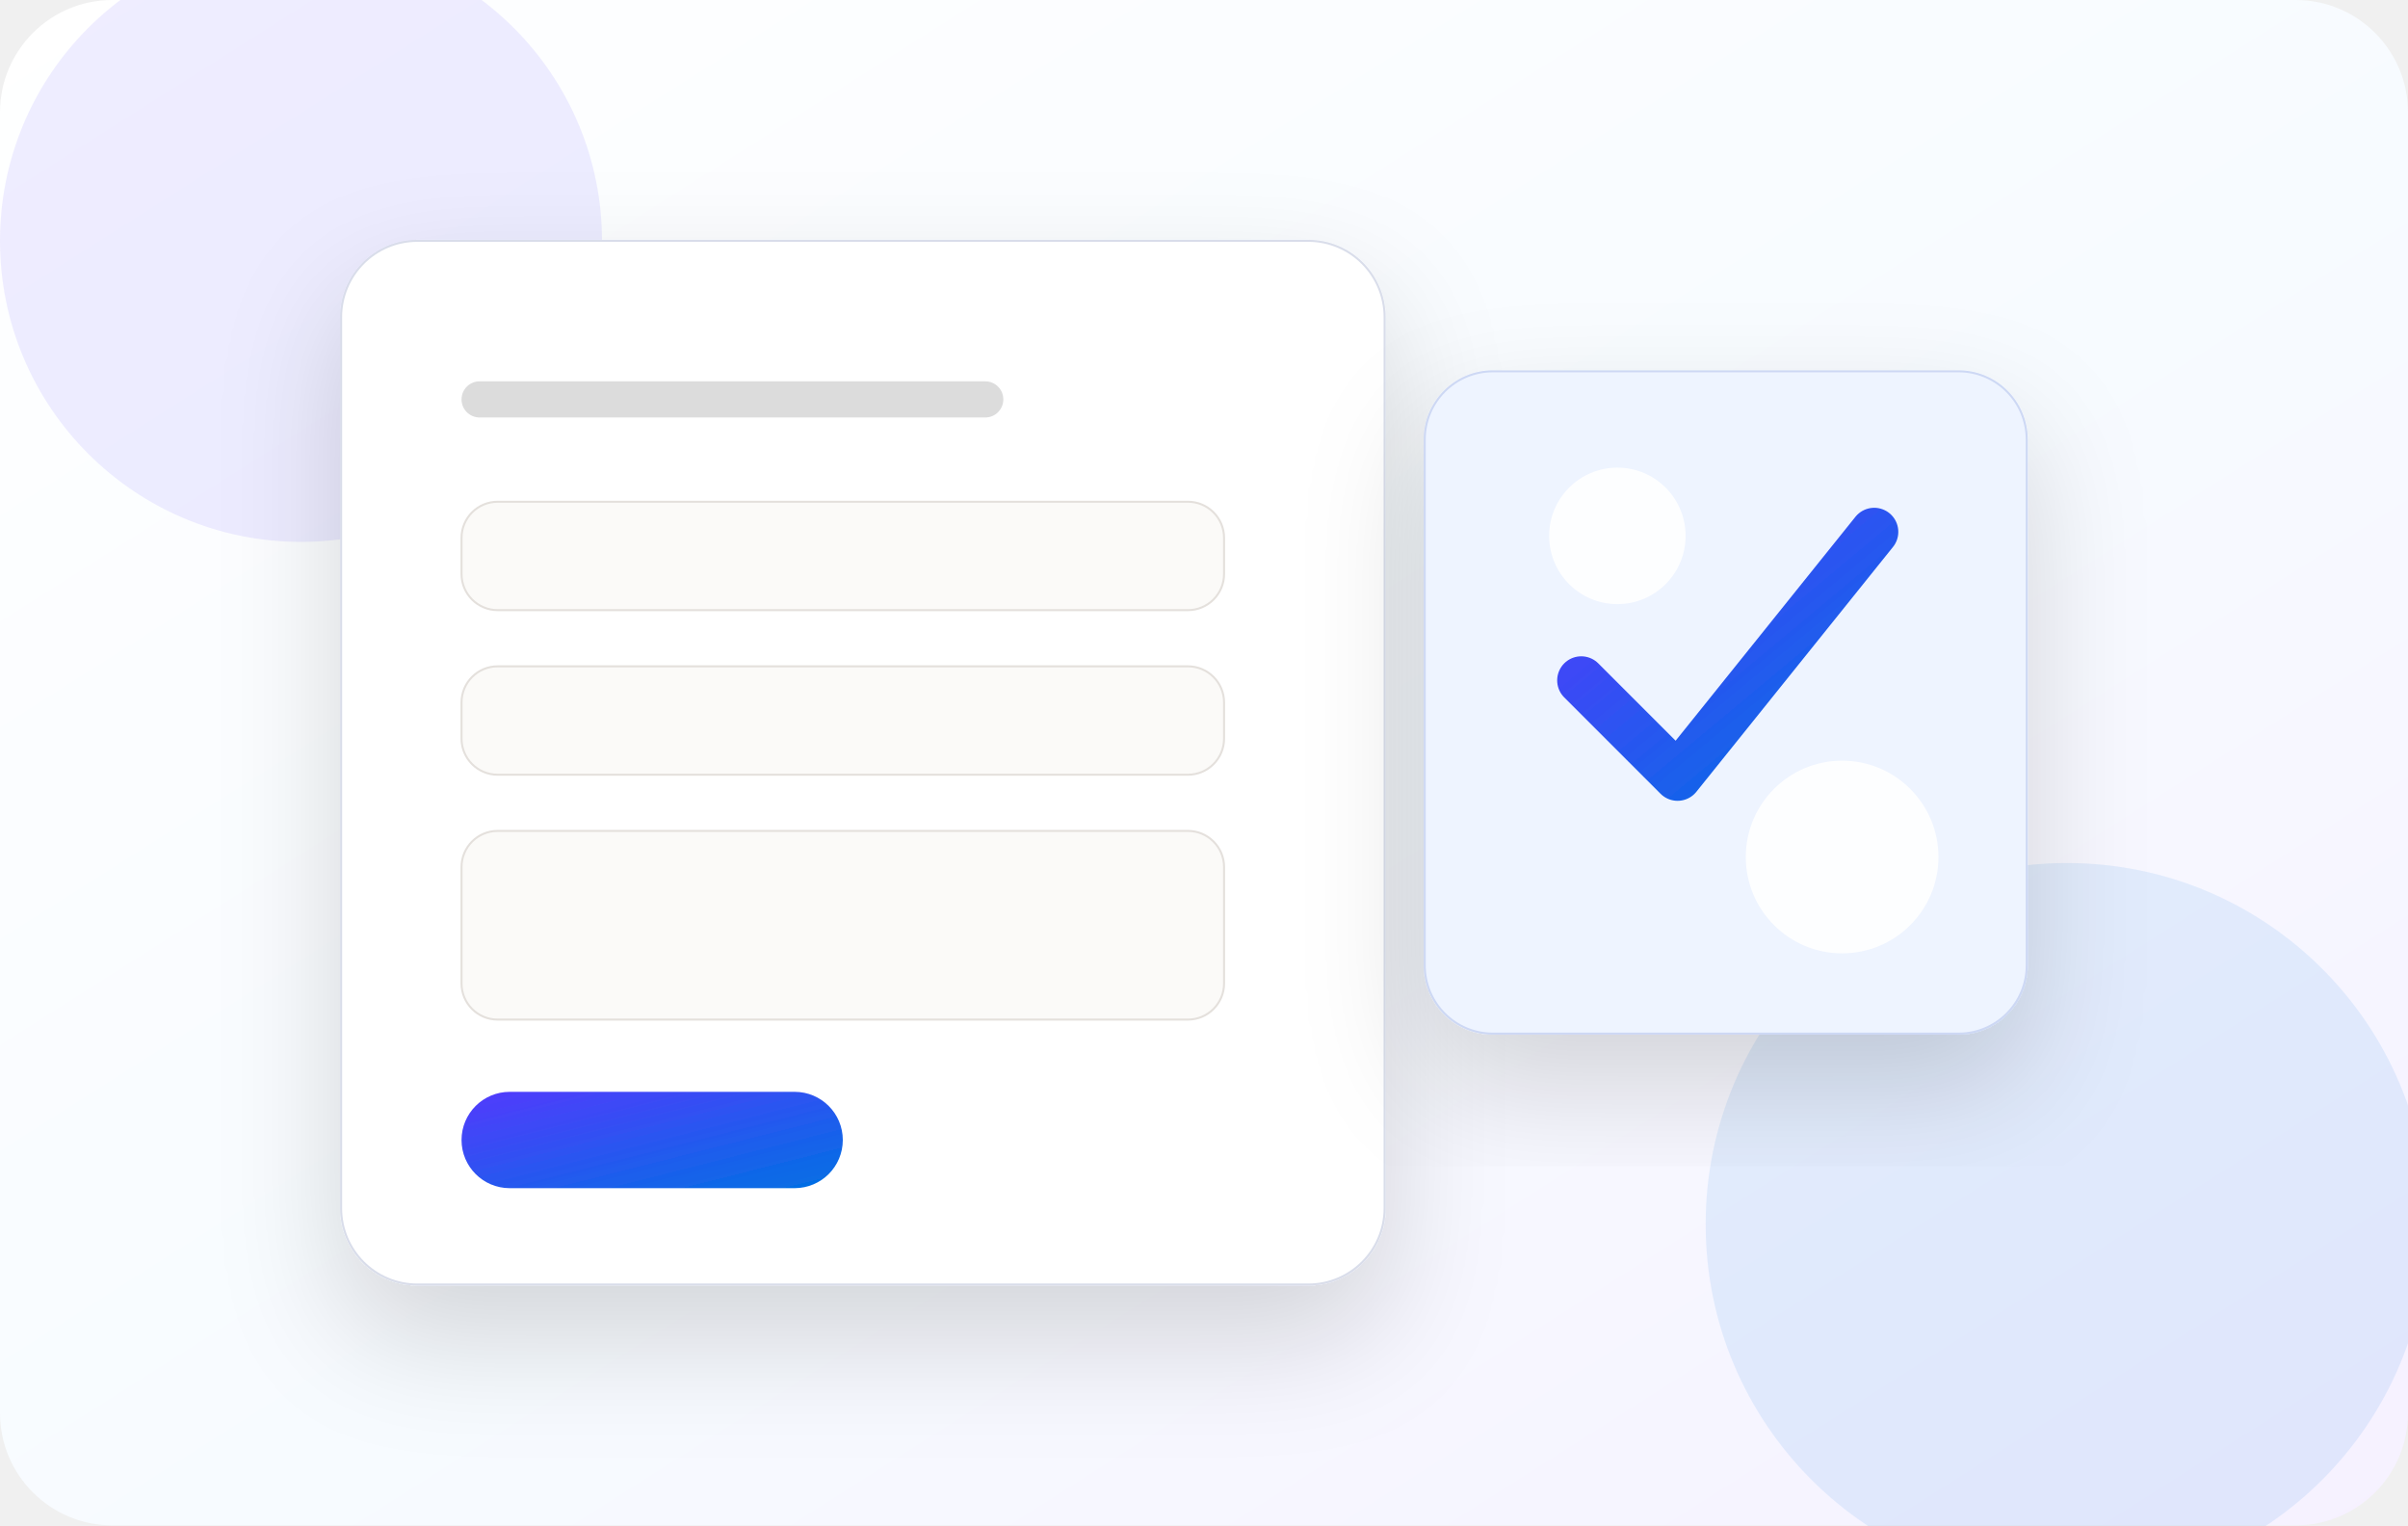
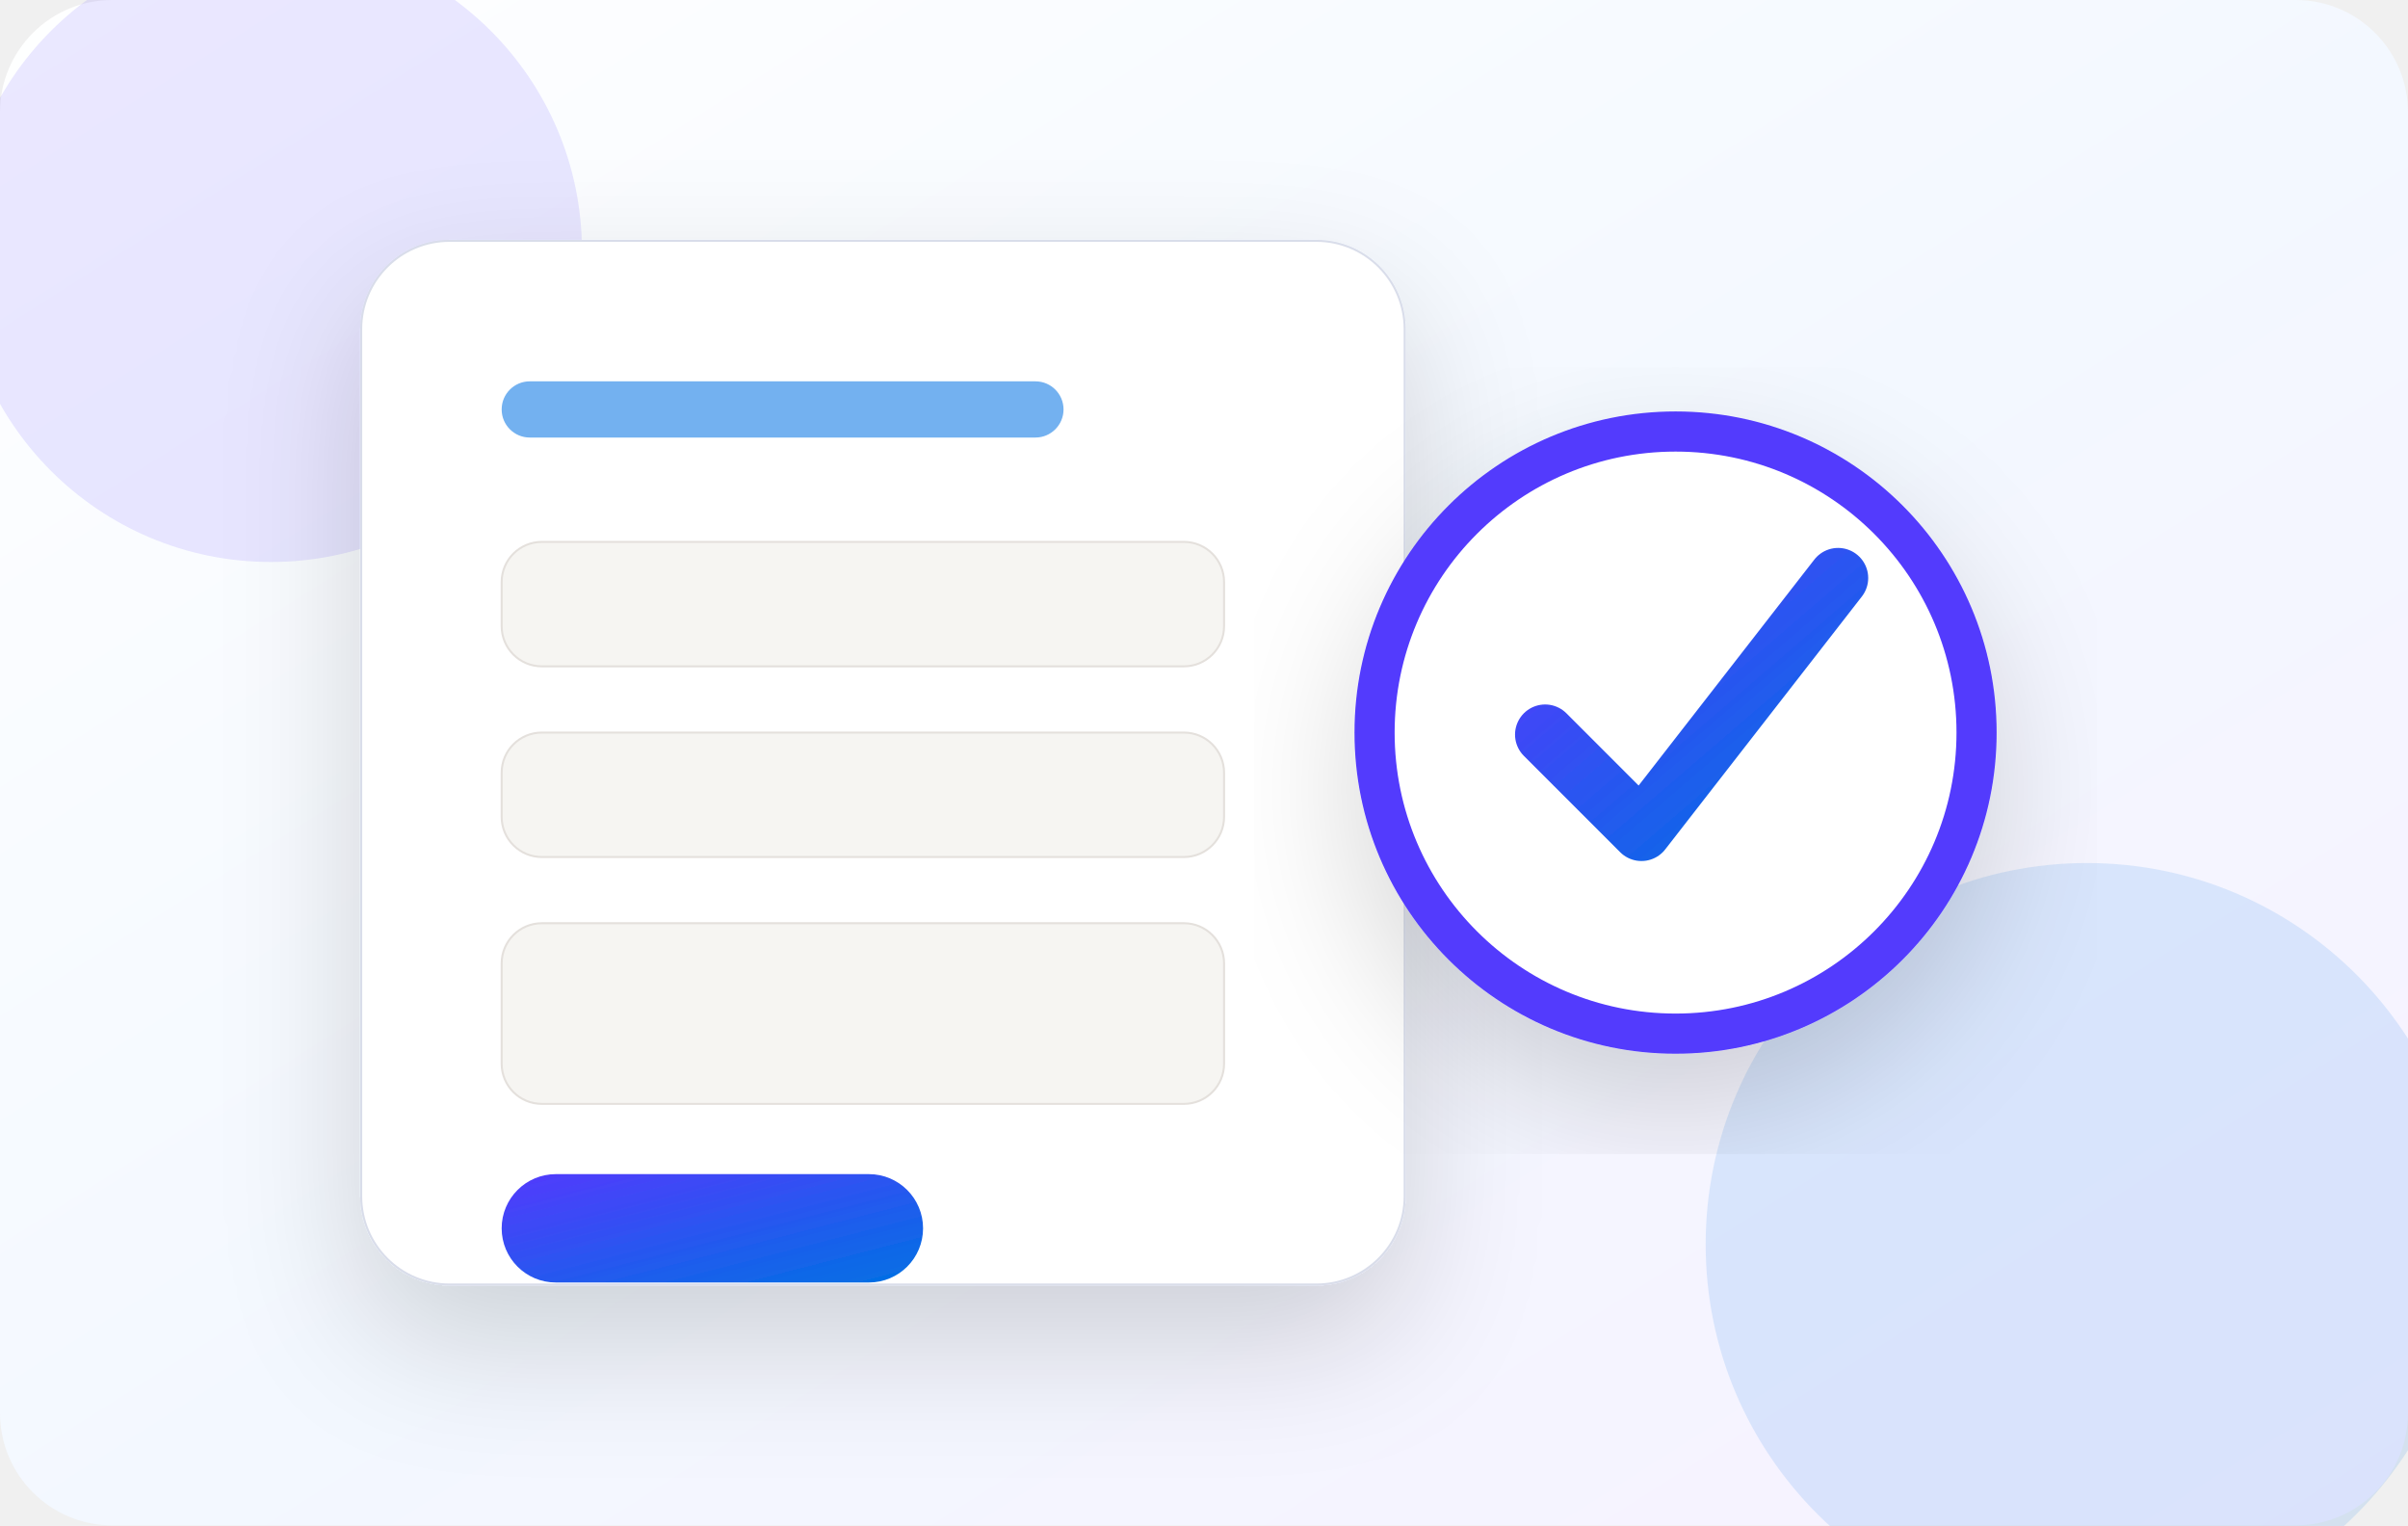
<svg xmlns="http://www.w3.org/2000/svg" viewBox="0 0 1200 760" role="img" aria-labelledby="title desc">
  <defs>
    <linearGradient id="bg" x1="0" y1="0" x2="1" y2="1">
-       <stop stop-color="#fff" />
-       <stop offset=".55" stop-color="#f7fbff" />
-       <stop offset="1" stop-color="#f6f1ff" />
+       <stop stop-color="#ffffff" />
+       <stop offset=".52" stop-color="#f3f8ff" />
+       <stop offset="1" stop-color="#f7f1ff" />
    </linearGradient>
    <linearGradient id="a" x1="0" y1="0" x2="1" y2="1">
      <stop stop-color="#533afd" />
      <stop offset="1" stop-color="#0071e3" />
    </linearGradient>
    <filter id="s" x="-20%" y="-20%" width="140%" height="140%">
-       <feDropShadow dx="0" dy="26" stdDeviation="30" flood-color="#1d1d1f" flood-opacity=".15" />
+       <feDropShadow dx="0" dy="28" stdDeviation="34" flood-color="#1d1d1f" flood-opacity=".16" />
    </filter>
  </defs>
  <rect width="1200" height="760" rx="56" fill="url(#bg)" />
-   <circle cx="150" cy="120" r="150" fill="#533afd" opacity=".09" />
-   <circle cx="1030" cy="610" r="180" fill="#0071e3" opacity=".09" />
+   <circle cx="135" cy="125" r="155" fill="#533afd" opacity=".12" />
+   <circle cx="1040" cy="620" r="190" fill="#0071e3" opacity=".12" />
  <g filter="url(#s)">
-     <rect x="170" y="120" width="520" height="520" rx="38" fill="#fff" stroke="#d9ddea" />
-     <rect x="230" y="190" width="270" height="18" rx="9" fill="#1d1d1f" opacity=".16" />
-     <rect x="230" y="250" width="380" height="54" rx="18" fill="#fbfaf8" stroke="#e4e0dc" />
-     <rect x="230" y="332" width="380" height="54" rx="18" fill="#fbfaf8" stroke="#e4e0dc" />
-     <rect x="230" y="414" width="380" height="94" rx="18" fill="#fbfaf8" stroke="#e4e0dc" />
-     <rect x="230" y="544" width="190" height="48" rx="24" fill="url(#a)" />
+     <rect x="180" y="120" width="520" height="520" rx="44" fill="#fff" stroke="#d9ddea" />
+     <rect x="250" y="190" width="280" height="28" rx="14" fill="#0071e3" opacity=".55" />
+     <rect x="250" y="270" width="360" height="62" rx="20" fill="#f6f5f2" stroke="#e4e0dc" />
+     <rect x="250" y="365" width="360" height="62" rx="20" fill="#f6f5f2" stroke="#e4e0dc" />
+     <rect x="250" y="460" width="360" height="90" rx="20" fill="#f6f5f2" stroke="#e4e0dc" />
+     <rect x="250" y="585" width="210" height="54" rx="27" fill="url(#a)" />
  </g>
-   <g transform="translate(710 185)" filter="url(#s)">
-     <rect width="300" height="330" rx="34" fill="#eef4ff" stroke="#cdd8f4" />
-     <path d="M78 154l48 48 98-122" fill="none" stroke="url(#a)" stroke-width="24" stroke-linecap="round" stroke-linejoin="round" />
-     <circle cx="96" cy="82" r="34" fill="#fff" opacity=".9" />
-     <circle cx="208" cy="242" r="48" fill="#fff" opacity=".9" />
+   <g filter="url(#s)">
+     <circle cx="835" cy="365" r="150" fill="#fff" stroke="#533afd" stroke-width="20" />
+     <path d="M770 366l48 48 98-126" fill="none" stroke="url(#a)" stroke-width="30" stroke-linecap="round" stroke-linejoin="round" />
  </g>
</svg>
